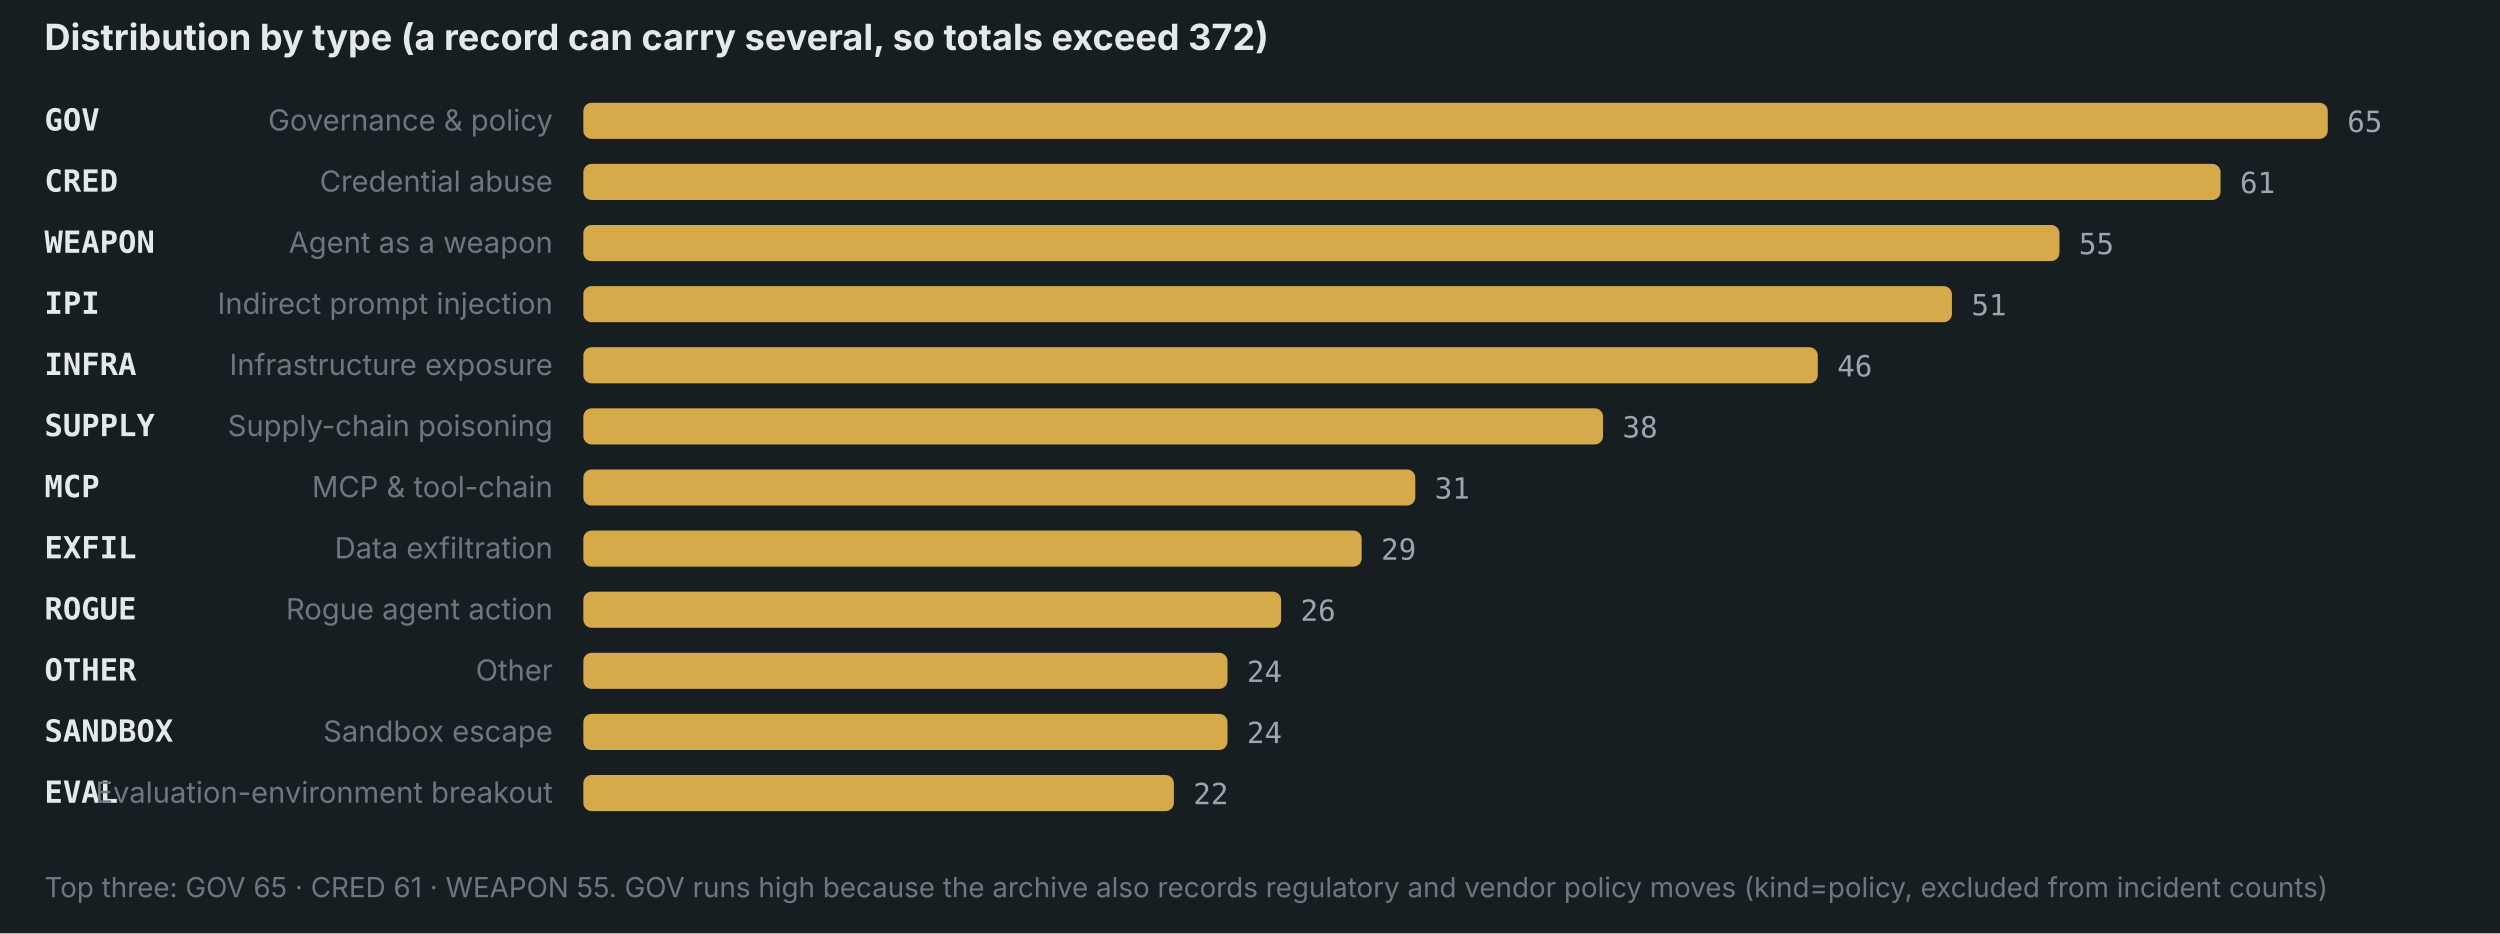
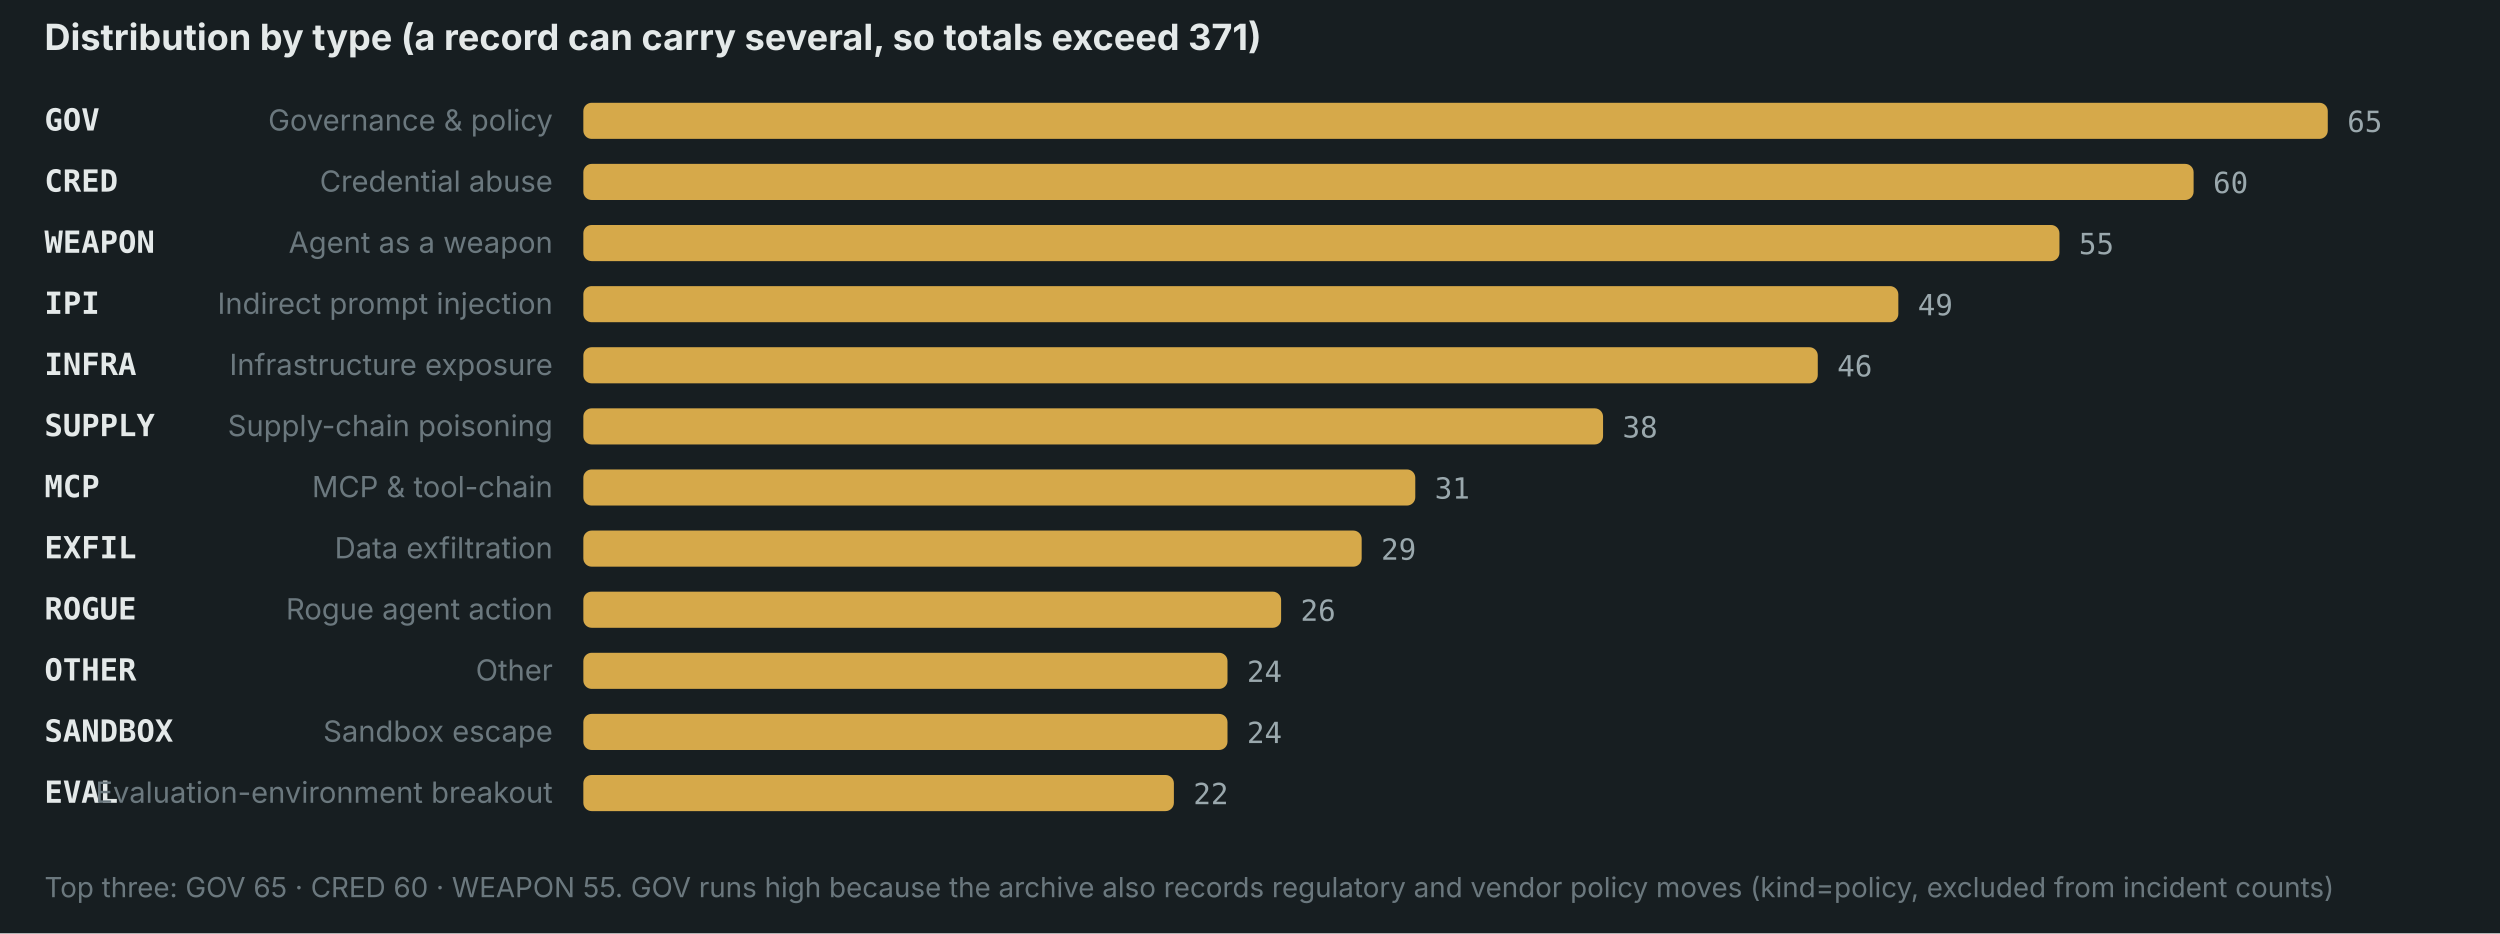
<svg xmlns="http://www.w3.org/2000/svg" viewBox="0 0 900 336" width="900" height="336" role="img" font-family="ui-sans-serif,-apple-system,'Segoe UI','PingFang SC','Microsoft YaHei',sans-serif">
  <rect width="900" height="336" fill="#171E21" />
-   <text x="16" y="18" font-size="13" font-weight="700" fill="#E4E9E9">Distribution by type (a record can carry several, so totals exceed 372)</text>
+   <text x="16" y="18" font-size="13" font-weight="700" fill="#E4E9E9">Distribution by type (a record can carry several, so totals exceed 371)</text>
  <text x="16" y="47" font-size="11" fill="#E4E9E9" font-family="ui-monospace,'SF Mono','Cascadia Mono','Consolas',monospace" font-weight="600">GOV</text>
  <text x="199" y="47" font-size="10.5" text-anchor="end" fill="#6B787E">Governance &amp; policy</text>
  <rect x="210" y="37" width="628.0" height="13" rx="3" fill="#D6A94A" />
  <text x="845.0" y="47.5" font-size="10.5" fill="#9AA8AD" font-family="ui-monospace,'SF Mono','Cascadia Mono','Consolas',monospace">65</text>
  <text x="16" y="69" font-size="11" fill="#E4E9E9" font-family="ui-monospace,'SF Mono','Cascadia Mono','Consolas',monospace" font-weight="600">CRED</text>
  <text x="199" y="69" font-size="10.5" text-anchor="end" fill="#6B787E">Credential abuse</text>
-   <rect x="210" y="59" width="589.4" height="13" rx="3" fill="#D6A94A" />
-   <text x="806.4" y="69.5" font-size="10.5" fill="#9AA8AD" font-family="ui-monospace,'SF Mono','Cascadia Mono','Consolas',monospace">61</text>
+   <rect x="210" y="59" width="579.7" height="13" rx="3" fill="#D6A94A" />
+   <text x="796.7" y="69.5" font-size="10.5" fill="#9AA8AD" font-family="ui-monospace,'SF Mono','Cascadia Mono','Consolas',monospace">60</text>
  <text x="16" y="91" font-size="11" fill="#E4E9E9" font-family="ui-monospace,'SF Mono','Cascadia Mono','Consolas',monospace" font-weight="600">WEAPON</text>
  <text x="199" y="91" font-size="10.5" text-anchor="end" fill="#6B787E">Agent as a weapon</text>
  <rect x="210" y="81" width="531.4" height="13" rx="3" fill="#D6A94A" />
  <text x="748.4" y="91.5" font-size="10.5" fill="#9AA8AD" font-family="ui-monospace,'SF Mono','Cascadia Mono','Consolas',monospace">55</text>
  <text x="16" y="113" font-size="11" fill="#E4E9E9" font-family="ui-monospace,'SF Mono','Cascadia Mono','Consolas',monospace" font-weight="600">IPI</text>
  <text x="199" y="113" font-size="10.5" text-anchor="end" fill="#6B787E">Indirect prompt injection</text>
-   <rect x="210" y="103" width="492.7" height="13" rx="3" fill="#D6A94A" />
-   <text x="709.7" y="113.5" font-size="10.5" fill="#9AA8AD" font-family="ui-monospace,'SF Mono','Cascadia Mono','Consolas',monospace">51</text>
+   <rect x="210" y="103" width="473.4" height="13" rx="3" fill="#D6A94A" />
+   <text x="690.4" y="113.5" font-size="10.5" fill="#9AA8AD" font-family="ui-monospace,'SF Mono','Cascadia Mono','Consolas',monospace">49</text>
  <text x="16" y="135" font-size="11" fill="#E4E9E9" font-family="ui-monospace,'SF Mono','Cascadia Mono','Consolas',monospace" font-weight="600">INFRA</text>
  <text x="199" y="135" font-size="10.5" text-anchor="end" fill="#6B787E">Infrastructure exposure</text>
  <rect x="210" y="125" width="444.4" height="13" rx="3" fill="#D6A94A" />
  <text x="661.4" y="135.5" font-size="10.5" fill="#9AA8AD" font-family="ui-monospace,'SF Mono','Cascadia Mono','Consolas',monospace">46</text>
  <text x="16" y="157" font-size="11" fill="#E4E9E9" font-family="ui-monospace,'SF Mono','Cascadia Mono','Consolas',monospace" font-weight="600">SUPPLY</text>
  <text x="199" y="157" font-size="10.5" text-anchor="end" fill="#6B787E">Supply-chain poisoning</text>
  <rect x="210" y="147" width="367.1" height="13" rx="3" fill="#D6A94A" />
  <text x="584.1" y="157.5" font-size="10.5" fill="#9AA8AD" font-family="ui-monospace,'SF Mono','Cascadia Mono','Consolas',monospace">38</text>
  <text x="16" y="179" font-size="11" fill="#E4E9E9" font-family="ui-monospace,'SF Mono','Cascadia Mono','Consolas',monospace" font-weight="600">MCP</text>
  <text x="199" y="179" font-size="10.5" text-anchor="end" fill="#6B787E">MCP &amp; tool-chain</text>
  <rect x="210" y="169" width="299.5" height="13" rx="3" fill="#D6A94A" />
  <text x="516.5" y="179.5" font-size="10.5" fill="#9AA8AD" font-family="ui-monospace,'SF Mono','Cascadia Mono','Consolas',monospace">31</text>
  <text x="16" y="201" font-size="11" fill="#E4E9E9" font-family="ui-monospace,'SF Mono','Cascadia Mono','Consolas',monospace" font-weight="600">EXFIL</text>
  <text x="199" y="201" font-size="10.5" text-anchor="end" fill="#6B787E">Data exfiltration</text>
  <rect x="210" y="191" width="280.2" height="13" rx="3" fill="#D6A94A" />
  <text x="497.2" y="201.5" font-size="10.5" fill="#9AA8AD" font-family="ui-monospace,'SF Mono','Cascadia Mono','Consolas',monospace">29</text>
  <text x="16" y="223" font-size="11" fill="#E4E9E9" font-family="ui-monospace,'SF Mono','Cascadia Mono','Consolas',monospace" font-weight="600">ROGUE</text>
  <text x="199" y="223" font-size="10.5" text-anchor="end" fill="#6B787E">Rogue agent action</text>
  <rect x="210" y="213" width="251.2" height="13" rx="3" fill="#D6A94A" />
  <text x="468.2" y="223.5" font-size="10.5" fill="#9AA8AD" font-family="ui-monospace,'SF Mono','Cascadia Mono','Consolas',monospace">26</text>
  <text x="16" y="245" font-size="11" fill="#E4E9E9" font-family="ui-monospace,'SF Mono','Cascadia Mono','Consolas',monospace" font-weight="600">OTHER</text>
  <text x="199" y="245" font-size="10.5" text-anchor="end" fill="#6B787E">Other</text>
  <rect x="210" y="235" width="231.9" height="13" rx="3" fill="#D6A94A" />
  <text x="448.9" y="245.5" font-size="10.5" fill="#9AA8AD" font-family="ui-monospace,'SF Mono','Cascadia Mono','Consolas',monospace">24</text>
  <text x="16" y="267" font-size="11" fill="#E4E9E9" font-family="ui-monospace,'SF Mono','Cascadia Mono','Consolas',monospace" font-weight="600">SANDBOX</text>
  <text x="199" y="267" font-size="10.5" text-anchor="end" fill="#6B787E">Sandbox escape</text>
  <rect x="210" y="257" width="231.9" height="13" rx="3" fill="#D6A94A" />
  <text x="448.9" y="267.5" font-size="10.5" fill="#9AA8AD" font-family="ui-monospace,'SF Mono','Cascadia Mono','Consolas',monospace">24</text>
  <text x="16" y="289" font-size="11" fill="#E4E9E9" font-family="ui-monospace,'SF Mono','Cascadia Mono','Consolas',monospace" font-weight="600">EVAL</text>
  <text x="199" y="289" font-size="10.5" text-anchor="end" fill="#6B787E">Evaluation-environment breakout</text>
  <rect x="210" y="279" width="212.6" height="13" rx="3" fill="#D6A94A" />
  <text x="429.6" y="289.5" font-size="10.5" fill="#9AA8AD" font-family="ui-monospace,'SF Mono','Cascadia Mono','Consolas',monospace">22</text>
-   <text x="16" y="323" font-size="10" fill="#6B787E">Top three: GOV 65 · CRED 61 · WEAPON 55. GOV runs high because the archive also records regulatory and vendor policy moves (kind=policy, excluded from incident counts)</text>
+   <text x="16" y="323" font-size="10" fill="#6B787E">Top three: GOV 65 · CRED 60 · WEAPON 55. GOV runs high because the archive also records regulatory and vendor policy moves (kind=policy, excluded from incident counts)</text>
</svg>
